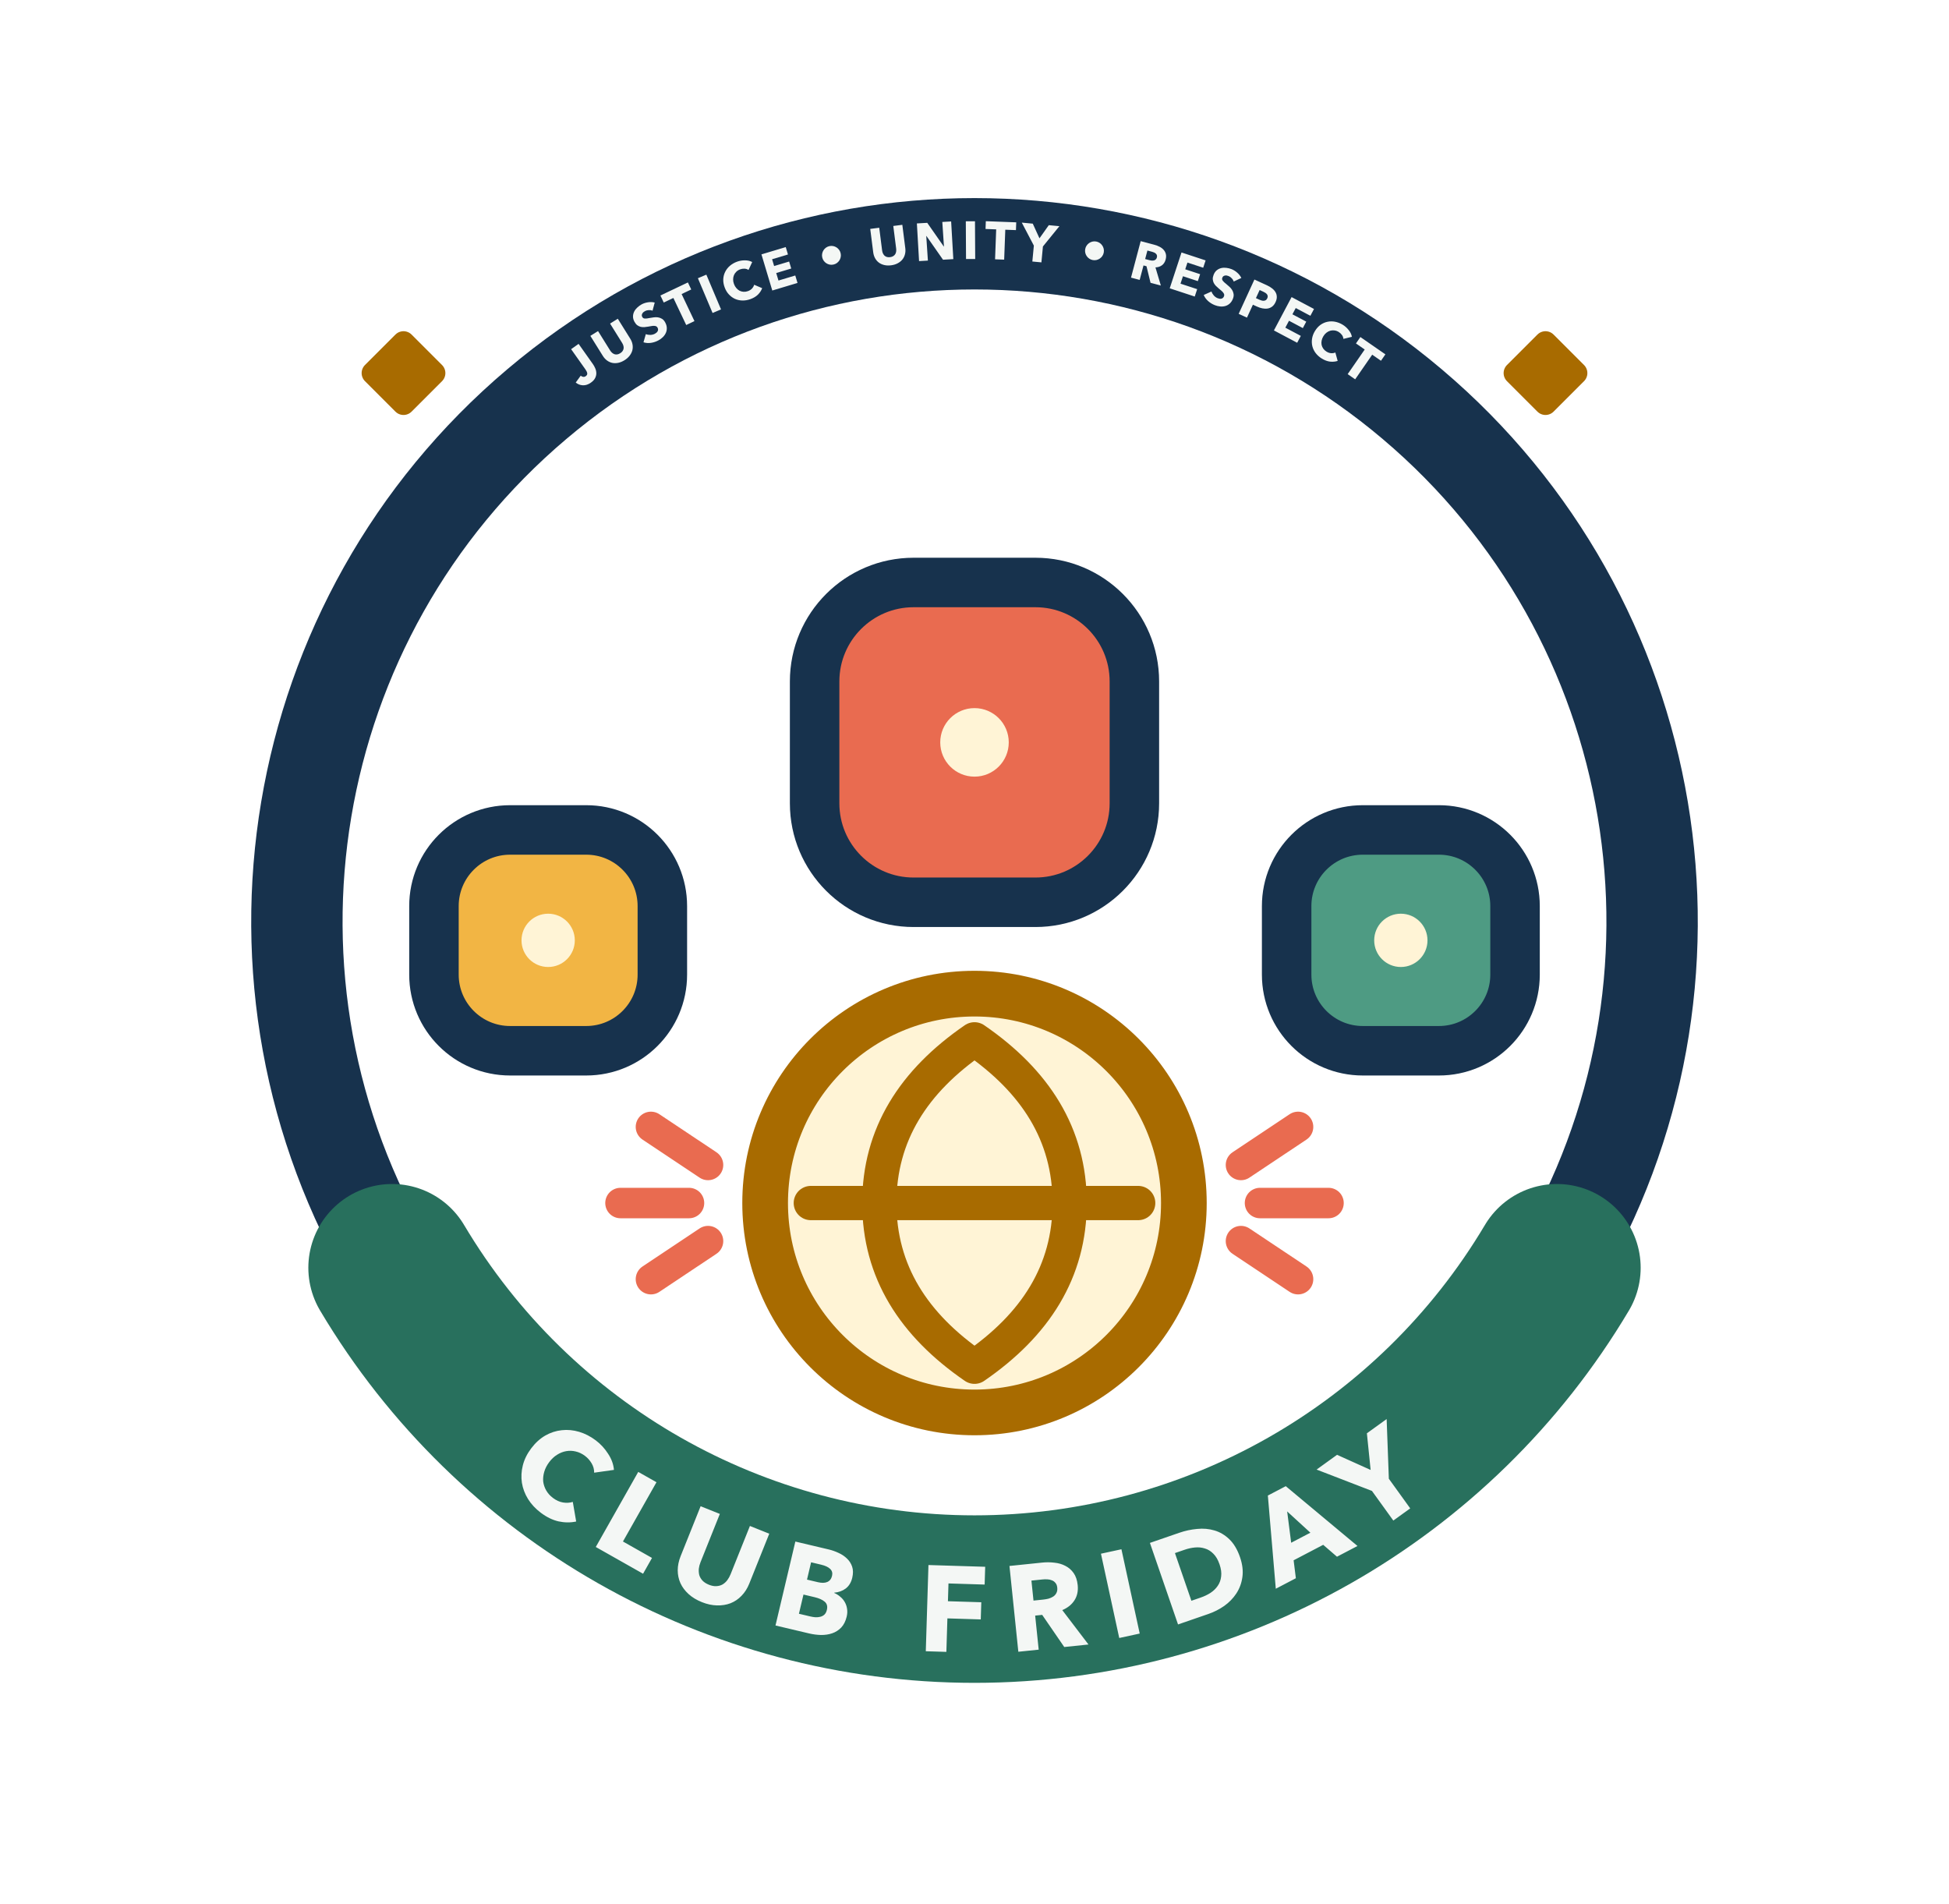
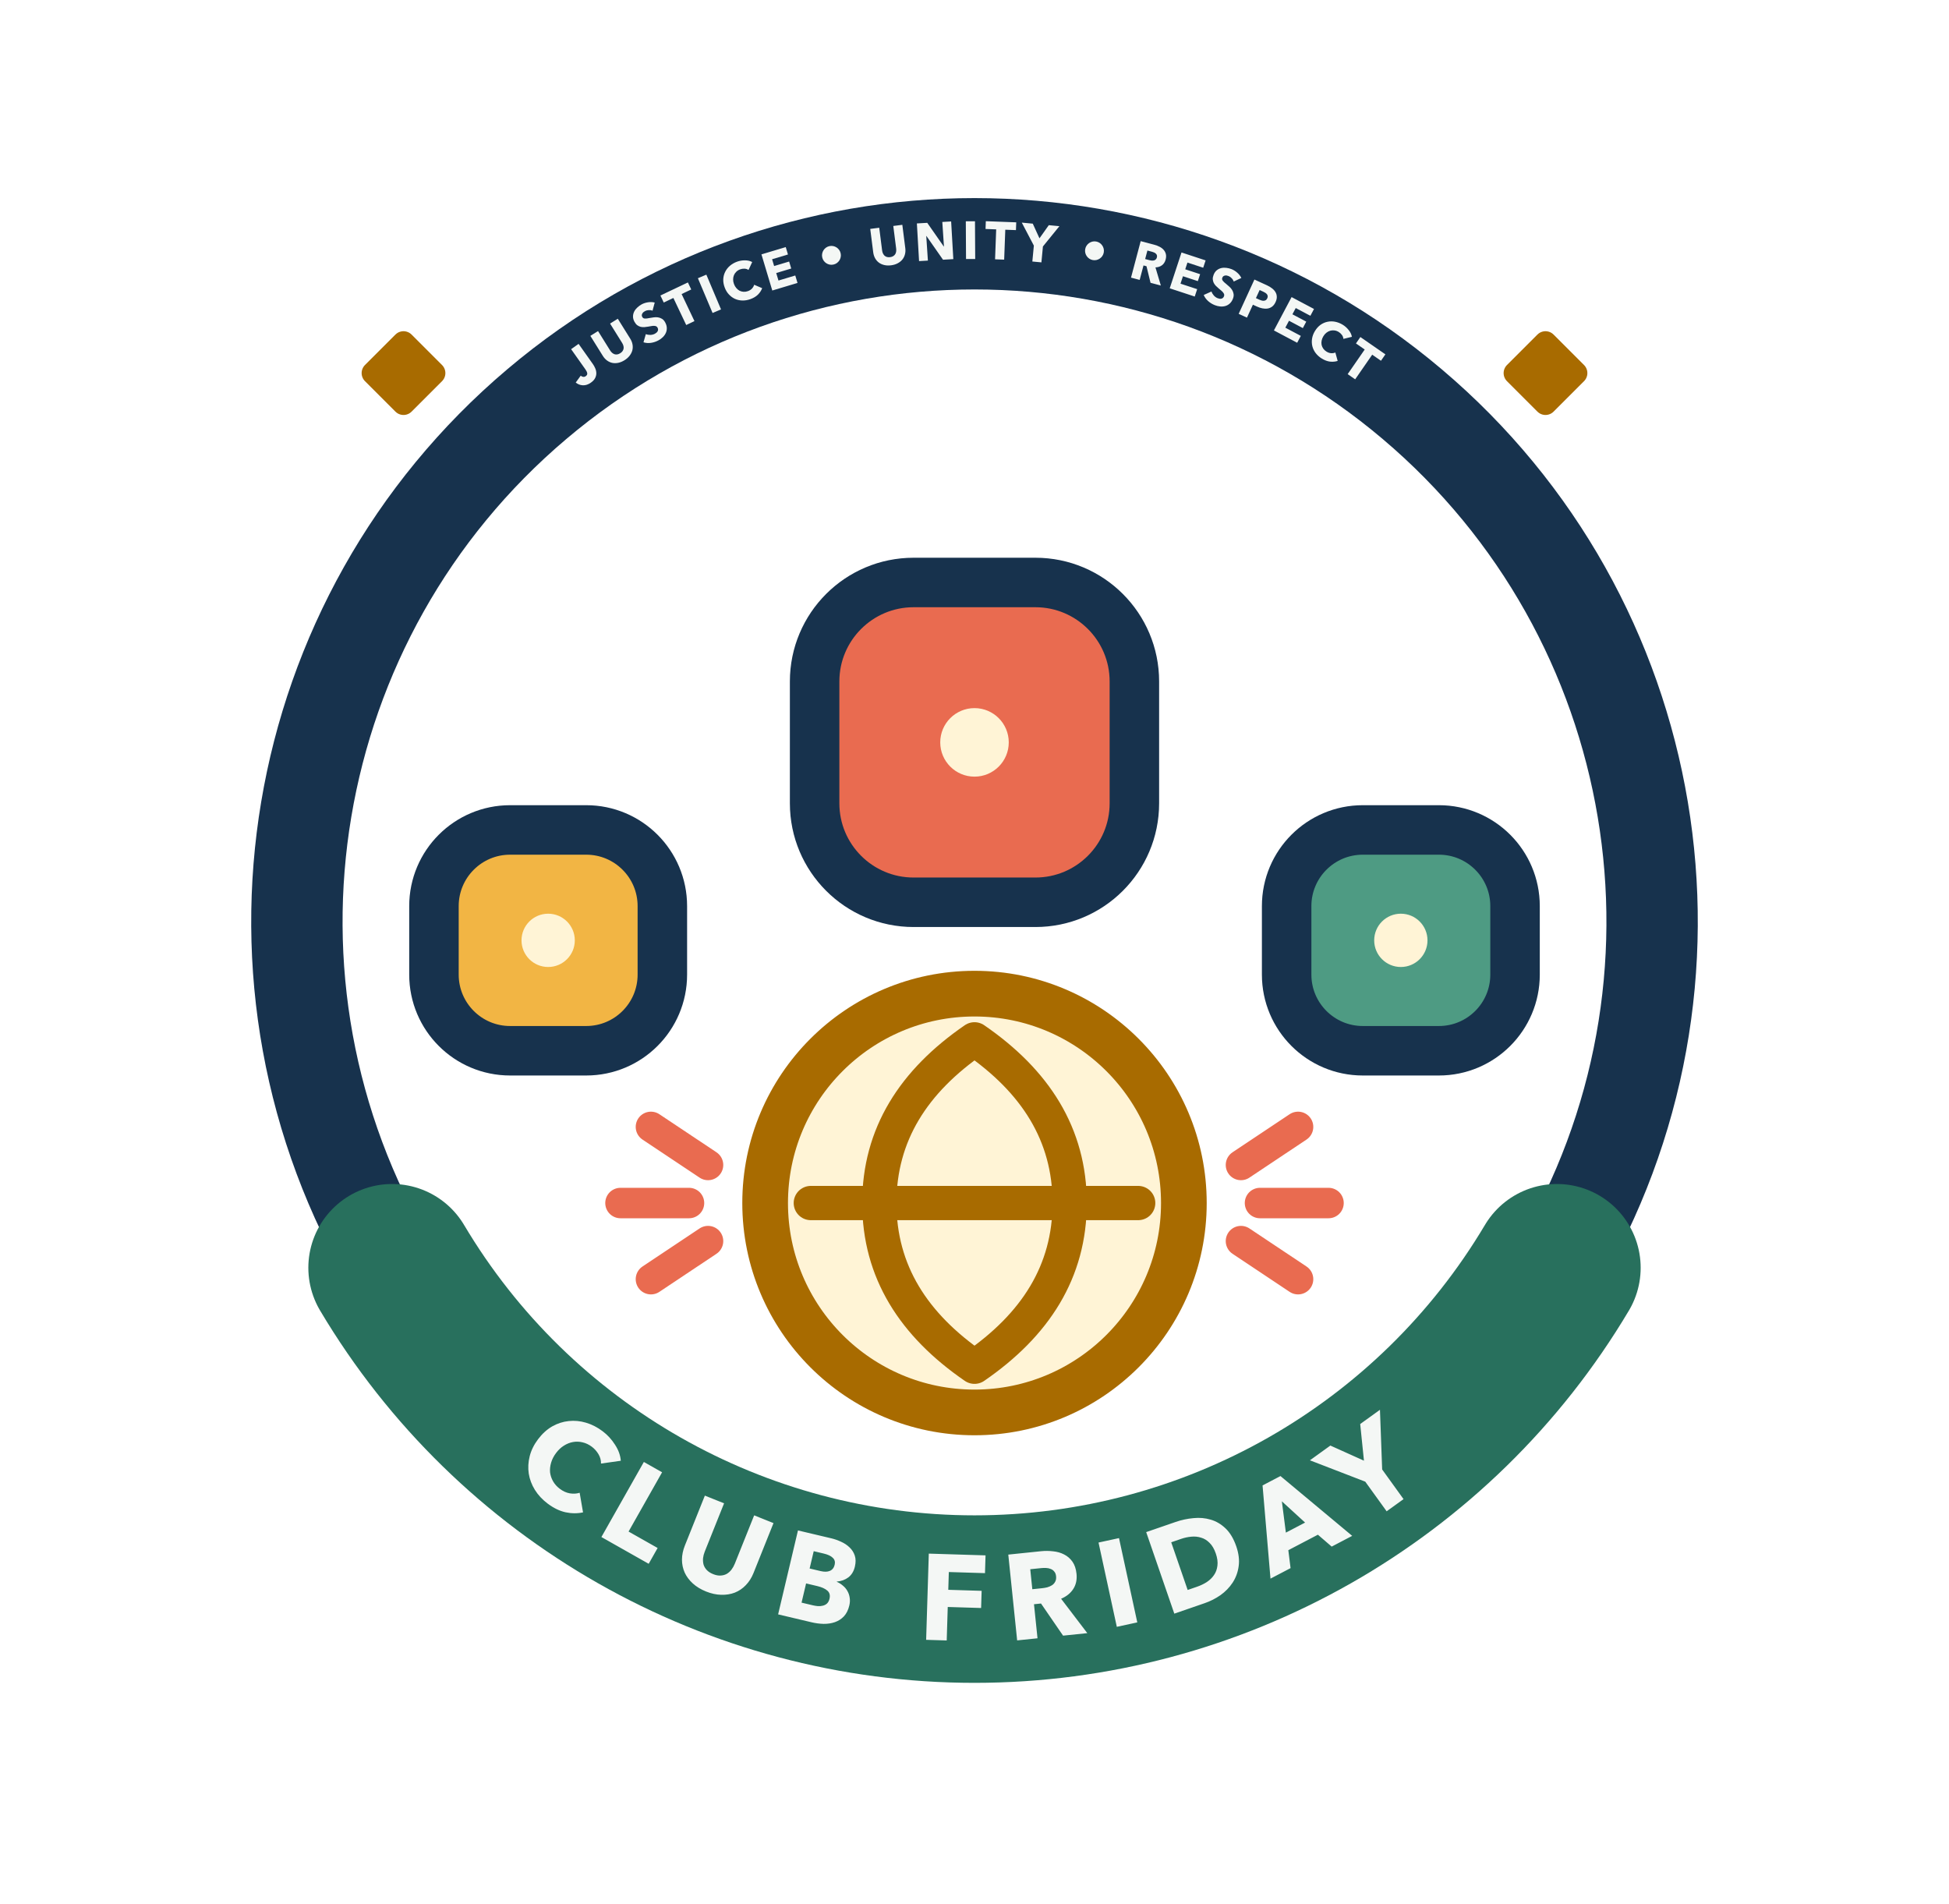
<svg xmlns="http://www.w3.org/2000/svg" viewBox="0 0 512 500" role="img" aria-labelledby="title desc" version="1.1" id="svg15">
  <g stroke="#17324D" stroke-width="13" stroke-linecap="round" stroke-linejoin="round" id="g8">
    <path fill="none" stroke="#17324D" d="M103 333a178 178 0 1 1 306 0" id="path1" />
    <g id="younger-member" aria-label="younger-member">
      <rect x="114" y="218" width="60" height="58" rx="20" fill="#F2B544" stroke="#17324D" id="rect1" />
      <circle cx="144" cy="247" r="7" fill="#FFF4D6" stroke="none" id="circle1" />
    </g>
    <g id="adult-member" aria-label="adult-member">
      <rect x="214" y="153" width="84" height="84" rx="26" fill="#E96B50" stroke="#17324D" id="rect2" />
      <circle cx="256" cy="195" r="9" fill="#FFF4D6" stroke="none" id="circle2" />
    </g>
    <g id="older-member" aria-label="older-member">
      <rect x="338" y="218" width="60" height="58" rx="20" fill="#4E9B83" stroke="#17324D" id="rect3" />
      <circle cx="368" cy="247" r="7" fill="#FFF4D6" stroke="none" id="circle3" />
    </g>
    <circle cx="256" cy="316" r="55" fill="#FFF4D6" stroke="#A86B00" stroke-width="12" id="circle4" />
    <path fill="none" stroke="#A86B00" stroke-width="9" d="M256 273c-16 11-25 25-25 43s9 32 25 43m0-86c16 11 25 25 25 43s-9 32-25 43m-43-43h86" id="path4" />
    <path fill="none" stroke="#E96B50" stroke-width="8" d="M181 316h-18M186 306l-15-10M186 326l-15 10M331 316h18M326 306l15-10M326 326l15 10" id="path5" />
    <path fill="none" stroke="#28705D" d="M103 333a178 178 0 0 0 306 0" id="path6" />
    <path fill="#A86B00" stroke="#A86B00" stroke-width="6" d="m106 90 8 8-8 8-8-8z" id="path7" />
    <path fill="#A86B00" stroke="#A86B00" stroke-width="6" d="m406 90 8 8-8 8-8-8z" id="path8" />
  </g>
  <defs id="defs8">
    <path id="motto-arc" d="M103 333a178 178 0 1 1 306 0" />
    <path id="name-arc" d="M103 333a178 178 0 0 0 306 0" />
  </defs>
  <path d="M103 333a178 178 0 1 1 306 0" fill="none" stroke="#17324D" stroke-width="24" stroke-linecap="round" id="path9" />
  <path d="M103 333a178 178 0 0 0 306 0" fill="none" stroke="#28705D" stroke-width="44" stroke-linecap="round" id="path10" />
  <g font-family="Avenir Next, Trebuchet MS, Arial, sans-serif" text-anchor="middle" id="g15">
    <g id="text14" style="font-weight:700;font-size:14px;letter-spacing:1.5" aria-label="JUSTICE•UNITY•RESPECT">
      <path style="fill:#f4f7f5" d="m 155.767,95.652 q 0.34,0.48 0.597,1.087 0.269,0.598 0.287,1.254 0.022,0.636 -0.302,1.294 -0.312,0.65 -1.135,1.232 -1.029,0.728 -2.086,0.687 -1.066,-0.052 -1.885,-0.724 l 1.313,-1.804 q 0.306,0.263 0.65,0.312 0.355,0.041 0.663,-0.178 0.48,-0.34 0.394,-0.776 -0.074,-0.445 -0.455,-0.982 l -3.777,-5.337 1.966,-1.391 3.769,5.325 z m 9.796,-6.688 q 0.474,0.76 0.605,1.553 0.136,0.773 -0.058,1.521 -0.201,0.736 -0.723,1.408 -0.51,0.664 -1.329,1.175 -0.832,0.519 -1.652,0.684 -0.821,0.165 -1.558,0.015 -0.745,-0.163 -1.379,-0.625 -0.642,-0.474 -1.116,-1.234 l -3.267,-5.239 2.02,-1.259 3.163,5.073 q 0.215,0.345 0.491,0.602 0.288,0.25 0.621,0.388 0.338,0.119 0.724,0.076 0.398,-0.05 0.825,-0.317 0.428,-0.267 0.636,-0.594 0.22,-0.335 0.262,-0.691 0.035,-0.368 -0.075,-0.729 -0.109,-0.361 -0.324,-0.705 l -3.163,-5.073 2.031,-1.267 3.267,5.239 z m 5.857,-7.349 q -0.458,-0.198 -1.008,-0.154 -0.544,0.025 -0.95,0.245 -0.209,0.114 -0.411,0.271 -0.189,0.15 -0.301,0.355 -0.119,0.192 -0.148,0.431 -0.024,0.22 0.116,0.478 0.12,0.221 0.287,0.322 0.179,0.094 0.411,0.111 0.245,0.011 0.544,-0.025 0.293,-0.047 0.654,-0.116 0.523,-0.093 1.103,-0.169 0.573,-0.088 1.127,-0.007 0.554,0.082 1.053,0.384 0.492,0.29 0.846,0.942 0.407,0.751 0.425,1.458 0.023,0.688 -0.251,1.299 -0.274,0.611 -0.783,1.11 -0.509,0.5 -1.149,0.847 -0.935,0.508 -1.982,0.662 -1.054,0.142 -1.96,-0.147 l 0.616,-2.151 q 0.534,0.22 1.197,0.21 0.669,-0.029 1.186,-0.309 0.234,-0.127 0.429,-0.296 0.195,-0.169 0.295,-0.367 0.112,-0.204 0.11,-0.442 -0.002,-0.238 -0.142,-0.496 -0.134,-0.246 -0.35,-0.352 -0.217,-0.105 -0.524,-0.114 -0.302,-0.027 -0.706,0.049 -0.399,0.057 -0.903,0.156 -0.492,0.092 -0.998,0.128 -0.494,0.029 -0.967,-0.08 -0.468,-0.128 -0.885,-0.427 -0.412,-0.318 -0.732,-0.909 -0.394,-0.726 -0.379,-1.403 0.015,-0.677 0.314,-1.27 0.299,-0.593 0.822,-1.068 0.516,-0.487 1.131,-0.821 0.738,-0.401 1.648,-0.544 0.922,-0.15 1.788,0.065 z m 7.638,-4.377 3.375,7.107 -2.163,1.027 -3.375,-7.107 -2.529,1.201 -0.877,-1.846 7.221,-3.43 0.877,1.846 z m 8.136,4.973 -3.856,-9.131 2.218,-0.937 3.856,9.131 z M 200.224,75.696 q -0.358,0.936 -1.11,1.689 -0.758,0.74 -1.941,1.174 -1.078,0.395 -2.128,0.377 -1.037,-0.022 -1.944,-0.421 -0.911,-0.412 -1.625,-1.179 -0.714,-0.767 -1.113,-1.858 -0.41,-1.117 -0.361,-2.164 0.062,-1.052 0.514,-1.933 0.447,-0.895 1.242,-1.574 0.795,-0.679 1.86,-1.069 0.986,-0.361 2.062,-0.353 1.085,-0.01 1.922,0.444 l -0.966,2.084 q -0.474,-0.318 -1.064,-0.341 -0.59,-0.022 -1.129,0.175 -0.592,0.217 -1.009,0.623 -0.409,0.389 -0.624,0.9 -0.215,0.511 -0.22,1.109 -0.009,0.585 0.217,1.203 0.231,0.631 0.621,1.084 0.39,0.454 0.871,0.709 0.49,0.238 1.053,0.27 0.563,0.032 1.142,-0.18 0.67,-0.246 1.074,-0.692 0.403,-0.446 0.551,-0.977 l 2.104,0.899 z m 2.656,0.613 -2.85,-9.493 6.383,-1.916 0.584,1.944 -4.17,1.252 0.535,1.783 3.942,-1.183 0.551,1.837 -3.942,1.183 0.592,1.971 4.412,-1.324 0.588,1.958 z" id="path15" />
      <path style="fill:#f4f7f5" d="m 220.84,66.548 q 0.109,0.506 0.011,0.986 -0.098,0.479 -0.355,0.878 -0.258,0.399 -0.655,0.685 -0.397,0.286 -0.903,0.395 -0.506,0.109 -0.986,0.011 -0.479,-0.098 -0.878,-0.355 -0.399,-0.258 -0.685,-0.655 -0.286,-0.397 -0.395,-0.903 -0.109,-0.506 -0.011,-0.986 0.098,-0.479 0.355,-0.878 0.258,-0.399 0.655,-0.685 0.397,-0.286 0.903,-0.395 0.506,-0.109 0.986,-0.011 0.479,0.098 0.878,0.355 0.399,0.258 0.685,0.655 0.286,0.397 0.395,0.903 z" id="path16" />
      <path style="fill:#f4f7f5" d="m 237.819,65.176 q 0.113,0.889 -0.099,1.664 -0.2,0.759 -0.688,1.358 -0.49,0.584 -1.245,0.977 -0.741,0.39 -1.699,0.512 -0.972,0.124 -1.787,-0.069 -0.815,-0.193 -1.422,-0.638 -0.609,-0.459 -0.992,-1.144 -0.385,-0.699 -0.498,-1.588 l -0.778,-6.125 2.361,-0.3 0.754,5.93 q 0.051,0.403 0.194,0.752 0.157,0.347 0.402,0.612 0.258,0.25 0.626,0.372 0.382,0.121 0.882,0.057 0.5,-0.064 0.826,-0.274 0.34,-0.213 0.527,-0.519 0.185,-0.32 0.236,-0.693 0.051,-0.373 1.6e-4,-0.776 l -0.754,-5.93 2.375,-0.302 0.778,6.125 z m 9.907,3.044 -4.358,-6.24 -0.042,0.002 0.431,6.468 -2.32,0.134 -0.573,-9.895 2.725,-0.158 4.343,6.227 0.042,-0.002 -0.43,-6.454 2.32,-0.134 0.573,9.895 z m 6.05,-0.178 -0.058,-9.912 2.408,-0.014 0.058,9.912 z m 10.313,-7.703 -0.295,7.862 -2.392,-0.09 0.295,-7.862 -2.798,-0.105 0.076,-2.043 7.988,0.299 -0.076,2.043 z m 9.886,4.398 -0.397,4.181 -2.383,-0.226 0.397,-4.181 -3.168,-6.038 2.885,0.274 1.758,3.851 2.451,-3.452 2.787,0.264 z" id="path17" />
      <path style="fill:#f4f7f5" d="m 289.958,66.311 q -0.091,0.51 -0.363,0.916 -0.272,0.406 -0.662,0.678 -0.39,0.272 -0.865,0.386 -0.476,0.114 -0.985,0.023 -0.51,-0.091 -0.916,-0.363 -0.406,-0.272 -0.678,-0.662 -0.272,-0.39 -0.386,-0.865 -0.114,-0.476 -0.023,-0.985 0.091,-0.51 0.363,-0.916 0.272,-0.406 0.662,-0.678 0.39,-0.272 0.865,-0.386 0.476,-0.114 0.985,-0.023 0.51,0.091 0.916,0.363 0.406,0.272 0.678,0.662 0.272,0.39 0.386,0.865 0.114,0.476 0.023,0.985 z" id="path18" />
      <path style="fill:#f4f7f5" d="m 302.245,74.283 -1.062,-4.352 -0.785,-0.208 -1.009,3.802 -2.273,-0.603 2.542,-9.581 3.654,0.969 q 0.69,0.183 1.3,0.504 0.627,0.311 1.052,0.786 0.438,0.478 0.602,1.116 0.164,0.637 -0.055,1.463 -0.258,0.974 -0.962,1.497 -0.704,0.523 -1.713,0.56 l 1.416,4.764 z m 1.668,-6.669 q 0.09,-0.338 -0.005,-0.581 -0.078,-0.252 -0.279,-0.422 -0.184,-0.179 -0.458,-0.295 -0.26,-0.112 -0.517,-0.181 l -1.231,-0.327 -0.592,2.233 1.096,0.291 q 0.284,0.075 0.593,0.114 0.312,0.025 0.588,-0.032 0.276,-0.057 0.486,-0.248 0.223,-0.187 0.32,-0.552 z m 3.372,8.118 3.096,-9.416 6.331,2.082 -0.634,1.928 -4.136,-1.36 -0.582,1.769 3.91,1.286 -0.599,1.822 -3.91,-1.286 -0.643,1.955 4.376,1.439 -0.638,1.942 z m 16.807,-1.778 q -0.144,-0.477 -0.531,-0.87 -0.369,-0.4 -0.8,-0.569 -0.222,-0.087 -0.472,-0.14 -0.237,-0.048 -0.465,-0.002 -0.223,0.033 -0.425,0.164 -0.184,0.124 -0.291,0.397 -0.092,0.235 -0.062,0.427 0.043,0.197 0.18,0.386 0.15,0.194 0.369,0.4 0.225,0.193 0.51,0.425 0.408,0.34 0.84,0.735 0.437,0.382 0.732,0.858 0.295,0.476 0.385,1.053 0.095,0.563 -0.175,1.254 -0.311,0.795 -0.841,1.264 -0.511,0.461 -1.155,0.645 -0.643,0.184 -1.354,0.116 -0.71,-0.068 -1.388,-0.333 -0.991,-0.388 -1.784,-1.089 -0.788,-0.714 -1.15,-1.593 l 2.042,-0.914 q 0.176,0.55 0.611,1.051 0.453,0.493 1.001,0.708 0.248,0.097 0.503,0.137 0.255,0.04 0.47,-0.011 0.228,-0.046 0.409,-0.201 0.181,-0.155 0.288,-0.428 0.102,-0.261 0.043,-0.494 -0.059,-0.234 -0.25,-0.474 -0.173,-0.248 -0.492,-0.509 -0.301,-0.268 -0.701,-0.59 -0.387,-0.317 -0.741,-0.681 -0.341,-0.359 -0.562,-0.791 -0.203,-0.44 -0.244,-0.952 -0.022,-0.52 0.223,-1.146 0.301,-0.769 0.828,-1.194 0.527,-0.425 1.173,-0.578 0.646,-0.153 1.346,-0.059 0.705,0.081 1.357,0.336 0.782,0.306 1.478,0.91 0.709,0.608 1.102,1.409 z m 11.002,5.381 q -0.362,0.789 -0.906,1.202 -0.538,0.4 -1.186,0.503 -0.648,0.103 -1.367,-0.042 -0.719,-0.145 -1.419,-0.466 l -1.082,-0.496 -1.558,3.398 -2.176,-0.998 4.133,-9.009 3.309,1.518 q 0.738,0.339 1.304,0.783 0.585,0.438 0.904,0.984 0.338,0.54 0.36,1.197 0.041,0.65 -0.315,1.426 z m -2.182,-0.985 q 0.146,-0.318 0.112,-0.58 -0.034,-0.262 -0.198,-0.476 -0.164,-0.214 -0.426,-0.38 -0.25,-0.161 -0.542,-0.295 l -0.954,-0.438 -0.975,2.125 0.916,0.42 q 0.305,0.14 0.609,0.218 0.303,0.078 0.578,0.049 0.287,-0.022 0.508,-0.167 0.226,-0.158 0.372,-0.476 z m 1.744,8.444 4.643,-8.757 5.888,3.122 -0.951,1.793 -3.847,-2.04 -0.872,1.645 3.636,1.928 -0.898,1.695 -3.636,-1.928 -0.964,1.818 4.069,2.158 -0.957,1.806 z m 16.749,8.008 q -0.955,0.303 -2.013,0.184 -1.051,-0.132 -2.127,-0.787 -0.981,-0.597 -1.621,-1.43 -0.628,-0.825 -0.882,-1.783 -0.246,-0.969 -0.09,-2.005 0.156,-1.036 0.76,-2.029 0.619,-1.016 1.468,-1.63 0.861,-0.607 1.832,-0.802 0.979,-0.207 2.005,-0.009 1.026,0.199 1.995,0.789 0.897,0.546 1.561,1.393 0.684,0.842 0.85,1.78 l -2.232,0.542 q -0.047,-0.569 -0.397,-1.045 -0.35,-0.475 -0.84,-0.774 -0.538,-0.328 -1.116,-0.401 -0.559,-0.078 -1.093,0.072 -0.534,0.15 -1.005,0.519 -0.463,0.357 -0.806,0.919 -0.349,0.574 -0.461,1.161 -0.112,0.588 -0.012,1.124 0.119,0.531 0.445,0.992 0.326,0.461 0.852,0.781 0.61,0.371 1.21,0.409 0.6,0.038 1.108,-0.178 l 0.607,2.206 z m 9.073,-1.636 -4.477,6.47 -1.969,-1.362 4.477,-6.47 -2.302,-1.593 1.163,-1.681 6.573,4.549 -1.163,1.681 z" id="path19" />
    </g>
-     <path d="m 151.361,399.654 q -2.241,0.477 -4.621,-0.032 -2.361,-0.535 -4.662,-2.266 -2.097,-1.577 -3.368,-3.615 -1.245,-2.018 -1.607,-4.252 -0.342,-2.26 0.243,-4.582 0.586,-2.322 2.182,-4.445 1.635,-2.174 3.704,-3.38 2.095,-1.187 4.348,-1.414 2.272,-0.253 4.563,0.429 2.29,0.682 4.362,2.24 1.918,1.443 3.24,3.518 1.367,2.069 1.536,4.239 l -5.198,0.735 q 0.021,-1.306 -0.668,-2.465 -0.69,-1.159 -1.738,-1.948 -1.151,-0.866 -2.45,-1.162 -1.254,-0.303 -2.502,-0.08 -1.248,0.222 -2.401,0.957 -1.134,0.709 -2.038,1.911 -0.923,1.227 -1.309,2.539 -0.386,1.311 -0.279,2.553 0.152,1.235 0.79,2.356 0.638,1.121 1.764,1.967 1.304,0.981 2.661,1.201 1.356,0.22 2.56,-0.156 l 0.889,5.153 z m 5.149,6.69 11.155,-19.72 4.791,2.71 -8.807,15.57 7.632,4.317 -2.348,4.15 z m 40.327,9.616 q -0.761,1.901 -2.045,3.214 -1.242,1.295 -2.883,1.948 -1.628,0.623 -3.571,0.569 -1.913,-0.042 -3.963,-0.863 -2.079,-0.833 -3.493,-2.123 -1.414,-1.29 -2.132,-2.853 -0.707,-1.593 -0.712,-3.387 0.007,-1.824 0.768,-3.726 l 5.246,-13.101 5.05,2.022 -5.079,12.685 q -0.345,0.862 -0.446,1.717 -0.072,0.868 0.124,1.67 0.237,0.784 0.837,1.438 0.63,0.666 1.699,1.094 1.069,0.428 1.955,0.369 0.915,-0.047 1.628,-0.451 0.725,-0.434 1.242,-1.123 0.517,-0.689 0.862,-1.551 l 5.079,-12.685 5.08,2.034 -5.246,13.101 z m 25.593,8.657 q -0.427,1.806 -1.438,2.882 -1.004,1.045 -2.364,1.513 -1.36,0.467 -2.967,0.449 -1.568,-0.042 -3.157,-0.418 l -8.782,-2.077 5.215,-22.048 8.782,2.077 q 1.277,0.302 2.55,0.899 1.28,0.566 2.215,1.478 0.943,0.881 1.37,2.133 0.427,1.252 0.029,2.934 -0.435,1.837 -1.718,2.816 -1.276,0.948 -3.021,1.094 l -0.015,0.062 q 0.897,0.377 1.604,1.004 0.745,0.604 1.182,1.398 0.468,0.801 0.604,1.754 0.167,0.96 -0.09,2.05 z m -3.854,-10.678 q 0.265,-1.121 -0.489,-1.826 -0.716,-0.728 -2.397,-1.126 l -2.616,-0.619 -1.075,4.547 2.865,0.678 q 1.495,0.354 2.444,-0.047 0.988,-0.424 1.268,-1.607 z m -1.354,8.92 q 0.324,-1.37 -0.578,-2.143 -0.902,-0.772 -2.615,-1.178 l -2.958,-0.7 -1.193,5.045 2.99,0.707 q 0.623,0.147 1.299,0.209 0.715,0.037 1.31,-0.118 0.627,-0.148 1.087,-0.565 0.468,-0.448 0.659,-1.258 z m 31.942,-6.938 -0.144,4.67 8.764,0.27 -0.139,4.51 -8.764,-0.27 -0.271,8.796 -5.405,-0.167 0.698,-22.645 14.905,0.46 -0.144,4.67 z m 30.415,16.698 -5.795,-8.441 -1.846,0.191 0.925,8.944 -5.348,0.553 -2.33,-22.536 8.594,-0.888 q 1.623,-0.168 3.187,0.024 1.593,0.157 2.884,0.828 1.324,0.667 2.191,1.897 0.867,1.229 1.068,3.171 0.237,2.292 -0.843,3.98 -1.08,1.688 -3.207,2.584 l 6.886,9.036 z m -1.839,-15.606 q -0.082,-0.796 -0.482,-1.237 -0.371,-0.476 -0.938,-0.675 -0.539,-0.234 -1.217,-0.26 -0.646,-0.03 -1.251,0.033 l -2.897,0.299 0.543,5.252 2.578,-0.267 q 0.668,-0.069 1.359,-0.237 0.687,-0.2 1.23,-0.545 0.543,-0.346 0.838,-0.923 0.326,-0.581 0.237,-1.44 z m 16.283,13.237 -4.804,-22.141 5.379,-1.167 4.804,22.141 z m 31.727,-21.226 q 0.97,2.813 0.621,5.236 -0.329,2.382 -1.595,4.307 -1.245,1.885 -3.174,3.261 -1.939,1.346 -4.147,2.108 l -7.986,2.755 -7.387,-21.418 7.744,-2.671 q 2.269,-0.783 4.665,-1 2.386,-0.247 4.538,0.398 2.142,0.615 3.91,2.307 1.768,1.692 2.812,4.717 z m -5.385,1.857 q -0.626,-1.815 -1.638,-2.786 -0.992,-1.012 -2.23,-1.363 -1.218,-0.392 -2.593,-0.256 -1.345,0.125 -2.676,0.584 l -2.571,0.887 4.32,12.524 2.45,-0.845 q 1.392,-0.48 2.558,-1.221 1.186,-0.781 1.904,-1.841 0.748,-1.07 0.905,-2.479 0.188,-1.419 -0.428,-3.204 z m 30.859,-1.98 -3.622,-3.125 -7.768,4.066 0.588,4.712 -5.273,2.76 -2.085,-24.48 4.706,-2.463 18.841,15.711 z m -13.088,-11.895 1.054,8.225 5.047,-2.641 z m 26.712,-8.588 5.616,7.786 -4.438,3.201 -5.616,-7.786 -14.541,-5.609 5.372,-3.875 8.824,3.973 -0.986,-9.626 5.191,-3.744 z" id="text15" style="font-weight:800;font-size:32px;letter-spacing:4;fill:#f4f7f5" aria-label="CLUB FRIDAY" />
+     <path d="m 153.164,397.256 q -2.241,0.477 -4.621,-0.032 -2.361,-0.535 -4.662,-2.266 -2.097,-1.577 -3.368,-3.615 -1.245,-2.018 -1.607,-4.252 -0.342,-2.26 0.243,-4.582 0.586,-2.322 2.182,-4.445 1.635,-2.174 3.704,-3.38 2.095,-1.187 4.348,-1.414 2.272,-0.253 4.563,0.429 2.29,0.682 4.362,2.24 1.918,1.443 3.24,3.518 1.367,2.069 1.536,4.239 l -5.198,0.735 q 0.021,-1.306 -0.668,-2.465 -0.69,-1.159 -1.738,-1.948 -1.151,-0.866 -2.45,-1.162 -1.254,-0.303 -2.502,-0.08 -1.248,0.222 -2.401,0.957 -1.134,0.709 -2.038,1.911 -0.923,1.227 -1.309,2.539 -0.386,1.311 -0.279,2.553 0.152,1.235 0.79,2.356 0.638,1.121 1.764,1.967 1.304,0.981 2.661,1.201 1.356,0.22 2.56,-0.156 l 0.888,5.153 z m 4.822,6.476 11.155,-19.72 4.791,2.71 -8.807,15.57 7.632,4.317 -2.348,4.15 z m 39.965,9.442 q -0.761,1.901 -2.045,3.214 -1.242,1.295 -2.883,1.948 -1.628,0.623 -3.571,0.569 -1.913,-0.042 -3.963,-0.863 -2.079,-0.833 -3.493,-2.123 -1.414,-1.29 -2.132,-2.853 -0.707,-1.593 -0.712,-3.387 0.007,-1.824 0.768,-3.726 l 5.246,-13.101 5.05,2.022 -5.079,12.685 q -0.345,0.862 -0.446,1.717 -0.072,0.868 0.124,1.67 0.237,0.784 0.837,1.438 0.63,0.666 1.699,1.094 1.069,0.428 1.955,0.369 0.915,-0.047 1.628,-0.451 0.725,-0.434 1.242,-1.123 0.517,-0.689 0.862,-1.551 l 5.079,-12.685 5.08,2.034 -5.246,13.101 z m 25.168,8.523 q -0.427,1.806 -1.438,2.882 -1.004,1.045 -2.364,1.513 -1.36,0.467 -2.967,0.449 -1.568,-0.042 -3.157,-0.418 l -8.782,-2.077 5.215,-22.048 8.782,2.077 q 1.277,0.302 2.55,0.899 1.28,0.566 2.215,1.478 0.943,0.881 1.37,2.133 0.427,1.252 0.029,2.934 -0.435,1.837 -1.718,2.816 -1.276,0.948 -3.021,1.094 l -0.015,0.062 q 0.897,0.377 1.604,1.004 0.745,0.604 1.182,1.398 0.468,0.801 0.604,1.754 0.167,0.96 -0.09,2.05 z m -3.854,-10.678 q 0.265,-1.121 -0.489,-1.826 -0.716,-0.728 -2.397,-1.126 l -2.616,-0.619 -1.075,4.547 2.865,0.678 q 1.495,0.354 2.444,-0.047 0.988,-0.424 1.268,-1.607 z m -1.354,8.92 q 0.324,-1.37 -0.578,-2.143 -0.902,-0.772 -2.615,-1.178 l -2.958,-0.7 -1.193,5.045 2.99,0.707 q 0.623,0.147 1.299,0.209 0.715,0.037 1.31,-0.118 0.627,-0.148 1.087,-0.565 0.468,-0.448 0.659,-1.258 z m 31.344,-7.017 -0.144,4.67 8.764,0.27 -0.139,4.51 -8.764,-0.27 -0.271,8.796 -5.405,-0.167 0.698,-22.645 14.905,0.46 -0.144,4.67 z m 30.014,16.712 -5.795,-8.441 -1.846,0.191 0.925,8.944 -5.348,0.553 -2.33,-22.536 8.594,-0.888 q 1.623,-0.168 3.187,0.024 1.593,0.157 2.884,0.828 1.324,0.667 2.191,1.897 0.867,1.229 1.068,3.171 0.237,2.292 -0.843,3.98 -1.08,1.688 -3.207,2.584 l 6.886,9.036 z m -1.838,-15.606 q -0.082,-0.796 -0.482,-1.237 -0.371,-0.476 -0.938,-0.675 -0.539,-0.234 -1.217,-0.26 -0.646,-0.03 -1.251,0.033 l -2.897,0.299 0.543,5.252 2.578,-0.267 q 0.668,-0.069 1.359,-0.237 0.687,-0.2 1.23,-0.545 0.543,-0.346 0.838,-0.923 0.326,-0.581 0.237,-1.44 z m 15.955,13.29 -4.804,-22.141 5.379,-1.167 4.804,22.141 z m 31.385,-21.13 q 0.97,2.813 0.621,5.236 -0.329,2.382 -1.595,4.307 -1.245,1.885 -3.174,3.261 -1.939,1.346 -4.147,2.108 l -7.986,2.755 -7.387,-21.418 7.744,-2.671 q 2.269,-0.783 4.665,-1 2.386,-0.247 4.538,0.398 2.142,0.615 3.91,2.307 1.768,1.692 2.812,4.717 z m -5.385,1.857 q -0.626,-1.815 -1.638,-2.786 -0.992,-1.012 -2.23,-1.363 -1.218,-0.392 -2.593,-0.256 -1.345,0.125 -2.676,0.584 l -2.571,0.887 4.32,12.524 2.45,-0.845 q 1.392,-0.48 2.558,-1.221 1.186,-0.781 1.904,-1.841 0.748,-1.07 0.905,-2.479 0.188,-1.419 -0.428,-3.204 z m 30.446,-1.802 -3.622,-3.125 -7.768,4.066 0.588,4.712 -5.273,2.76 -2.085,-24.48 4.706,-2.463 18.841,15.711 z m -13.088,-11.895 1.054,8.225 5.047,-2.641 z m 26.348,-8.363 5.616,7.786 -4.438,3.201 -5.616,-7.786 -14.541,-5.609 5.372,-3.875 8.824,3.973 -0.986,-9.626 5.191,-3.744 z" id="text15" style="font-weight:800;font-size:32px;letter-spacing:4;fill:#f4f7f5" aria-label="CLUB FRIDAY" />
  </g>
</svg>
